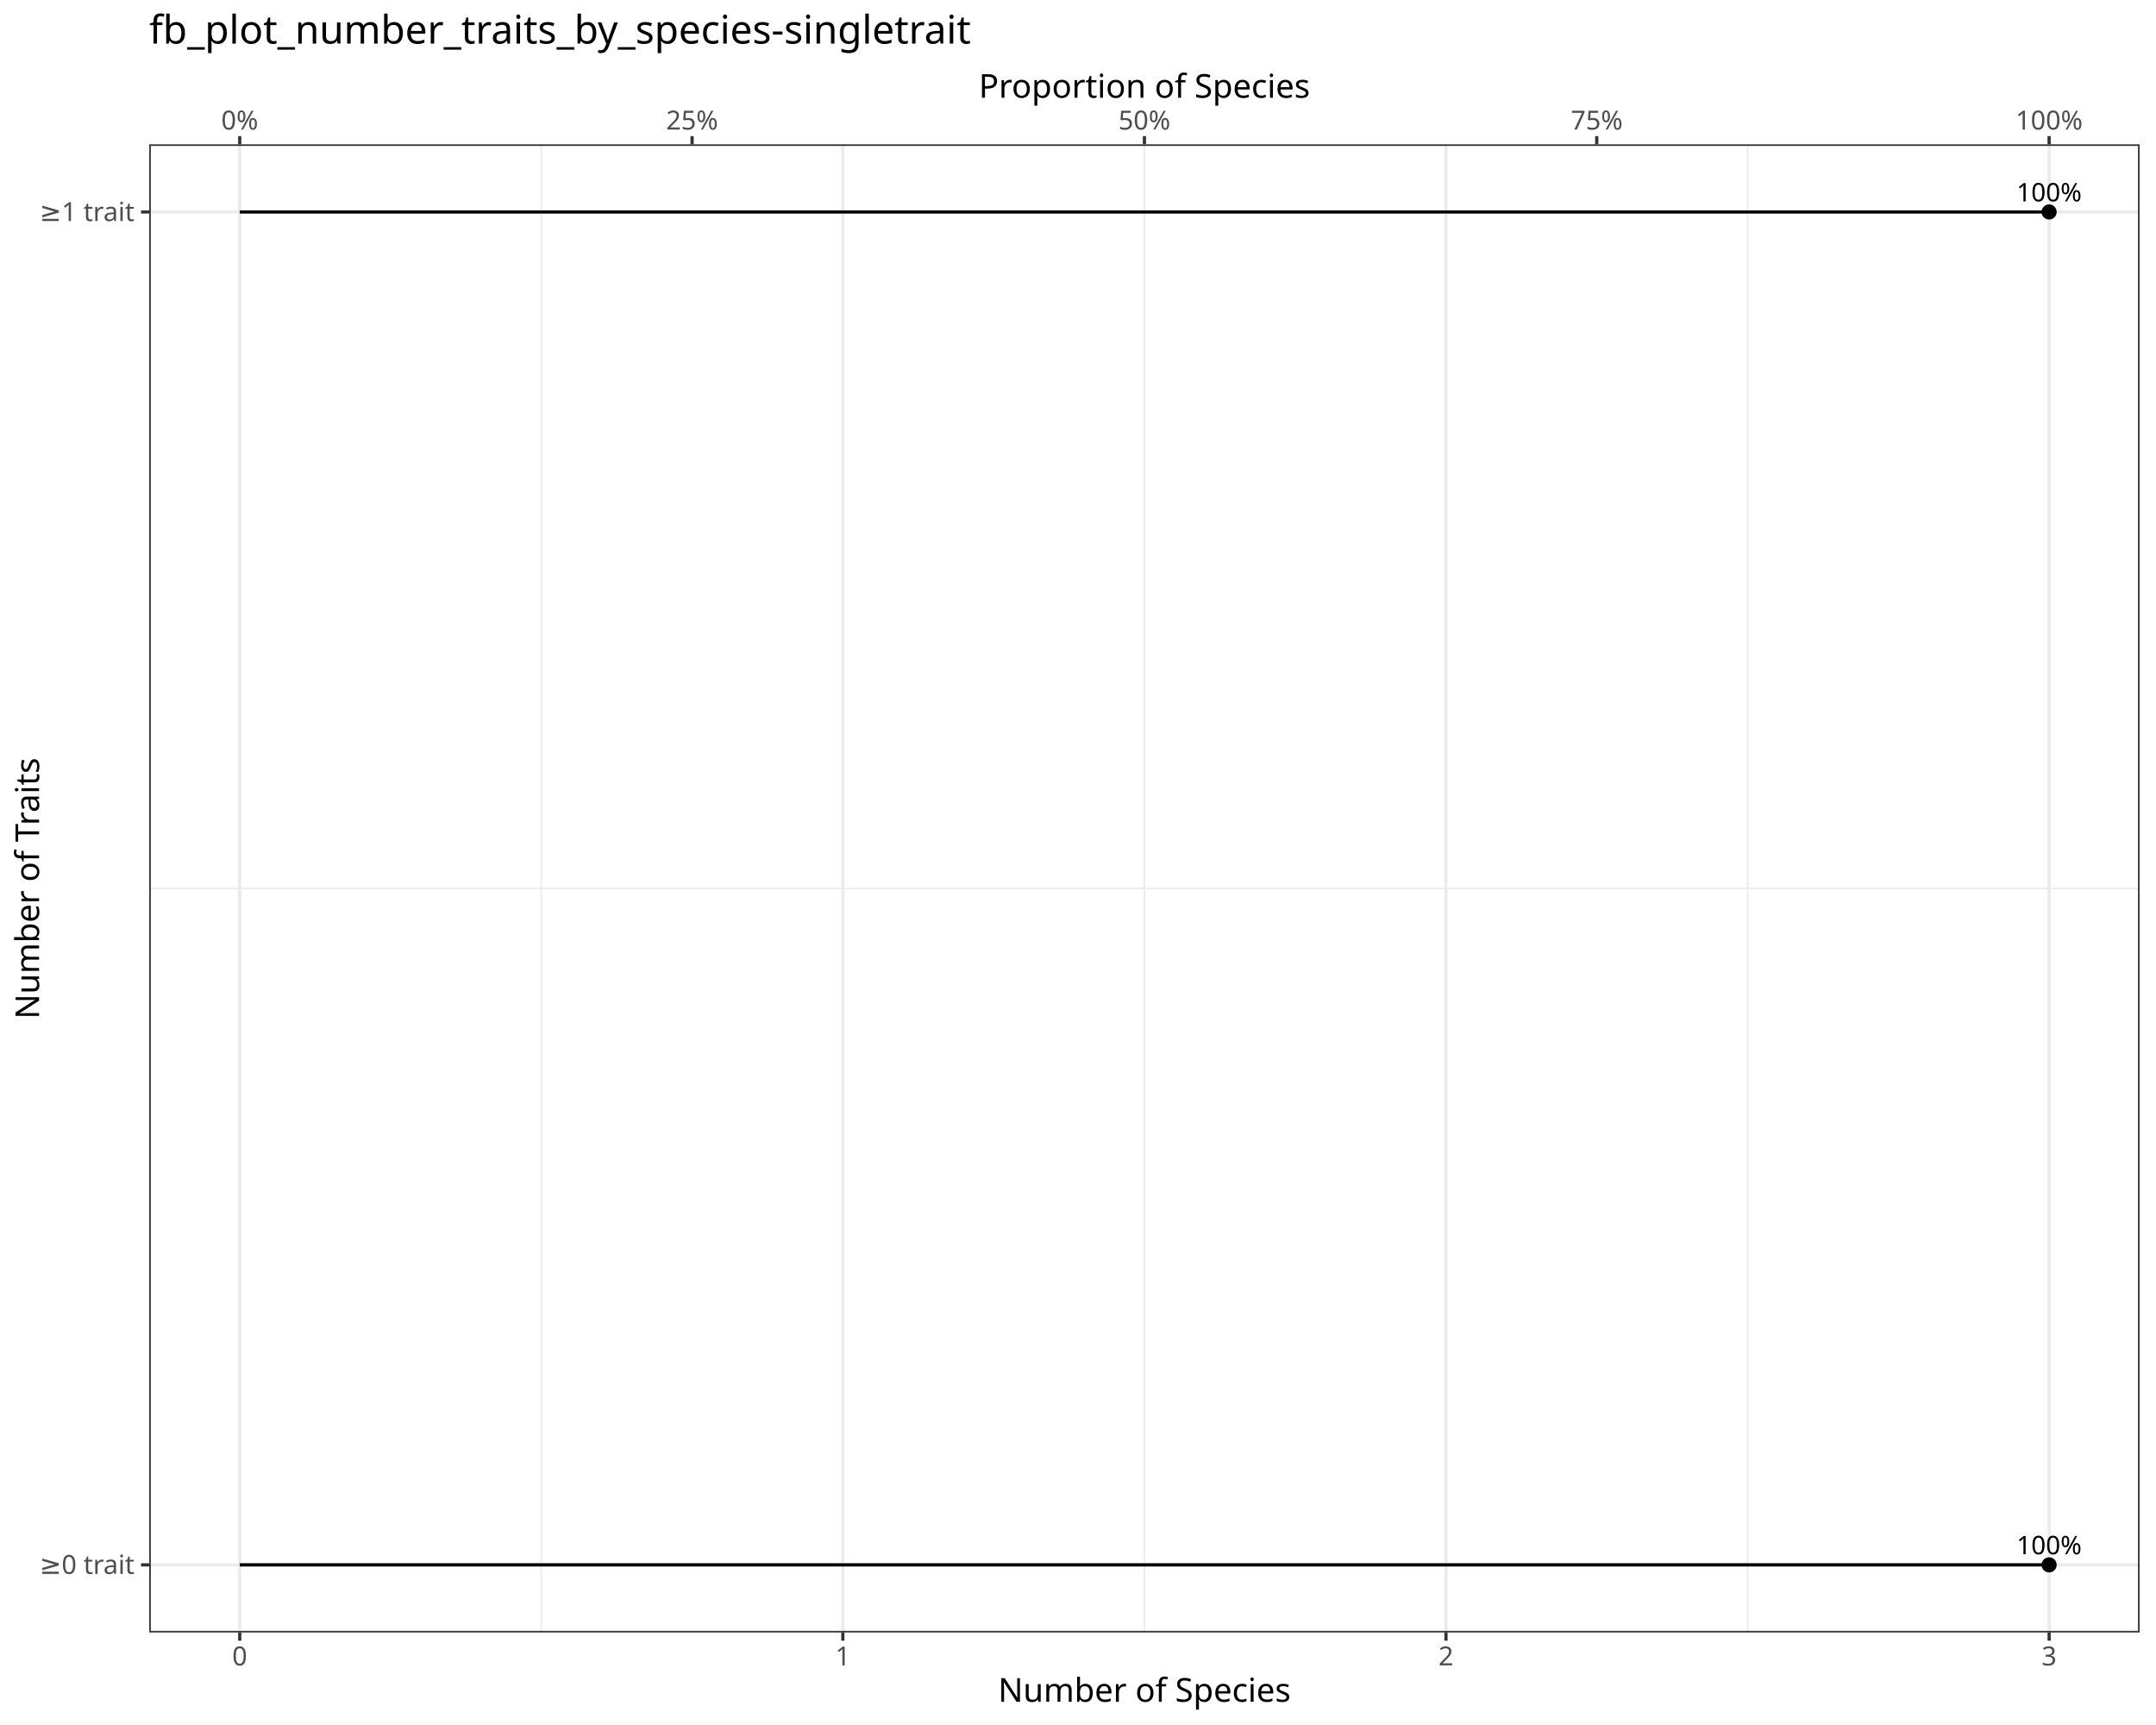
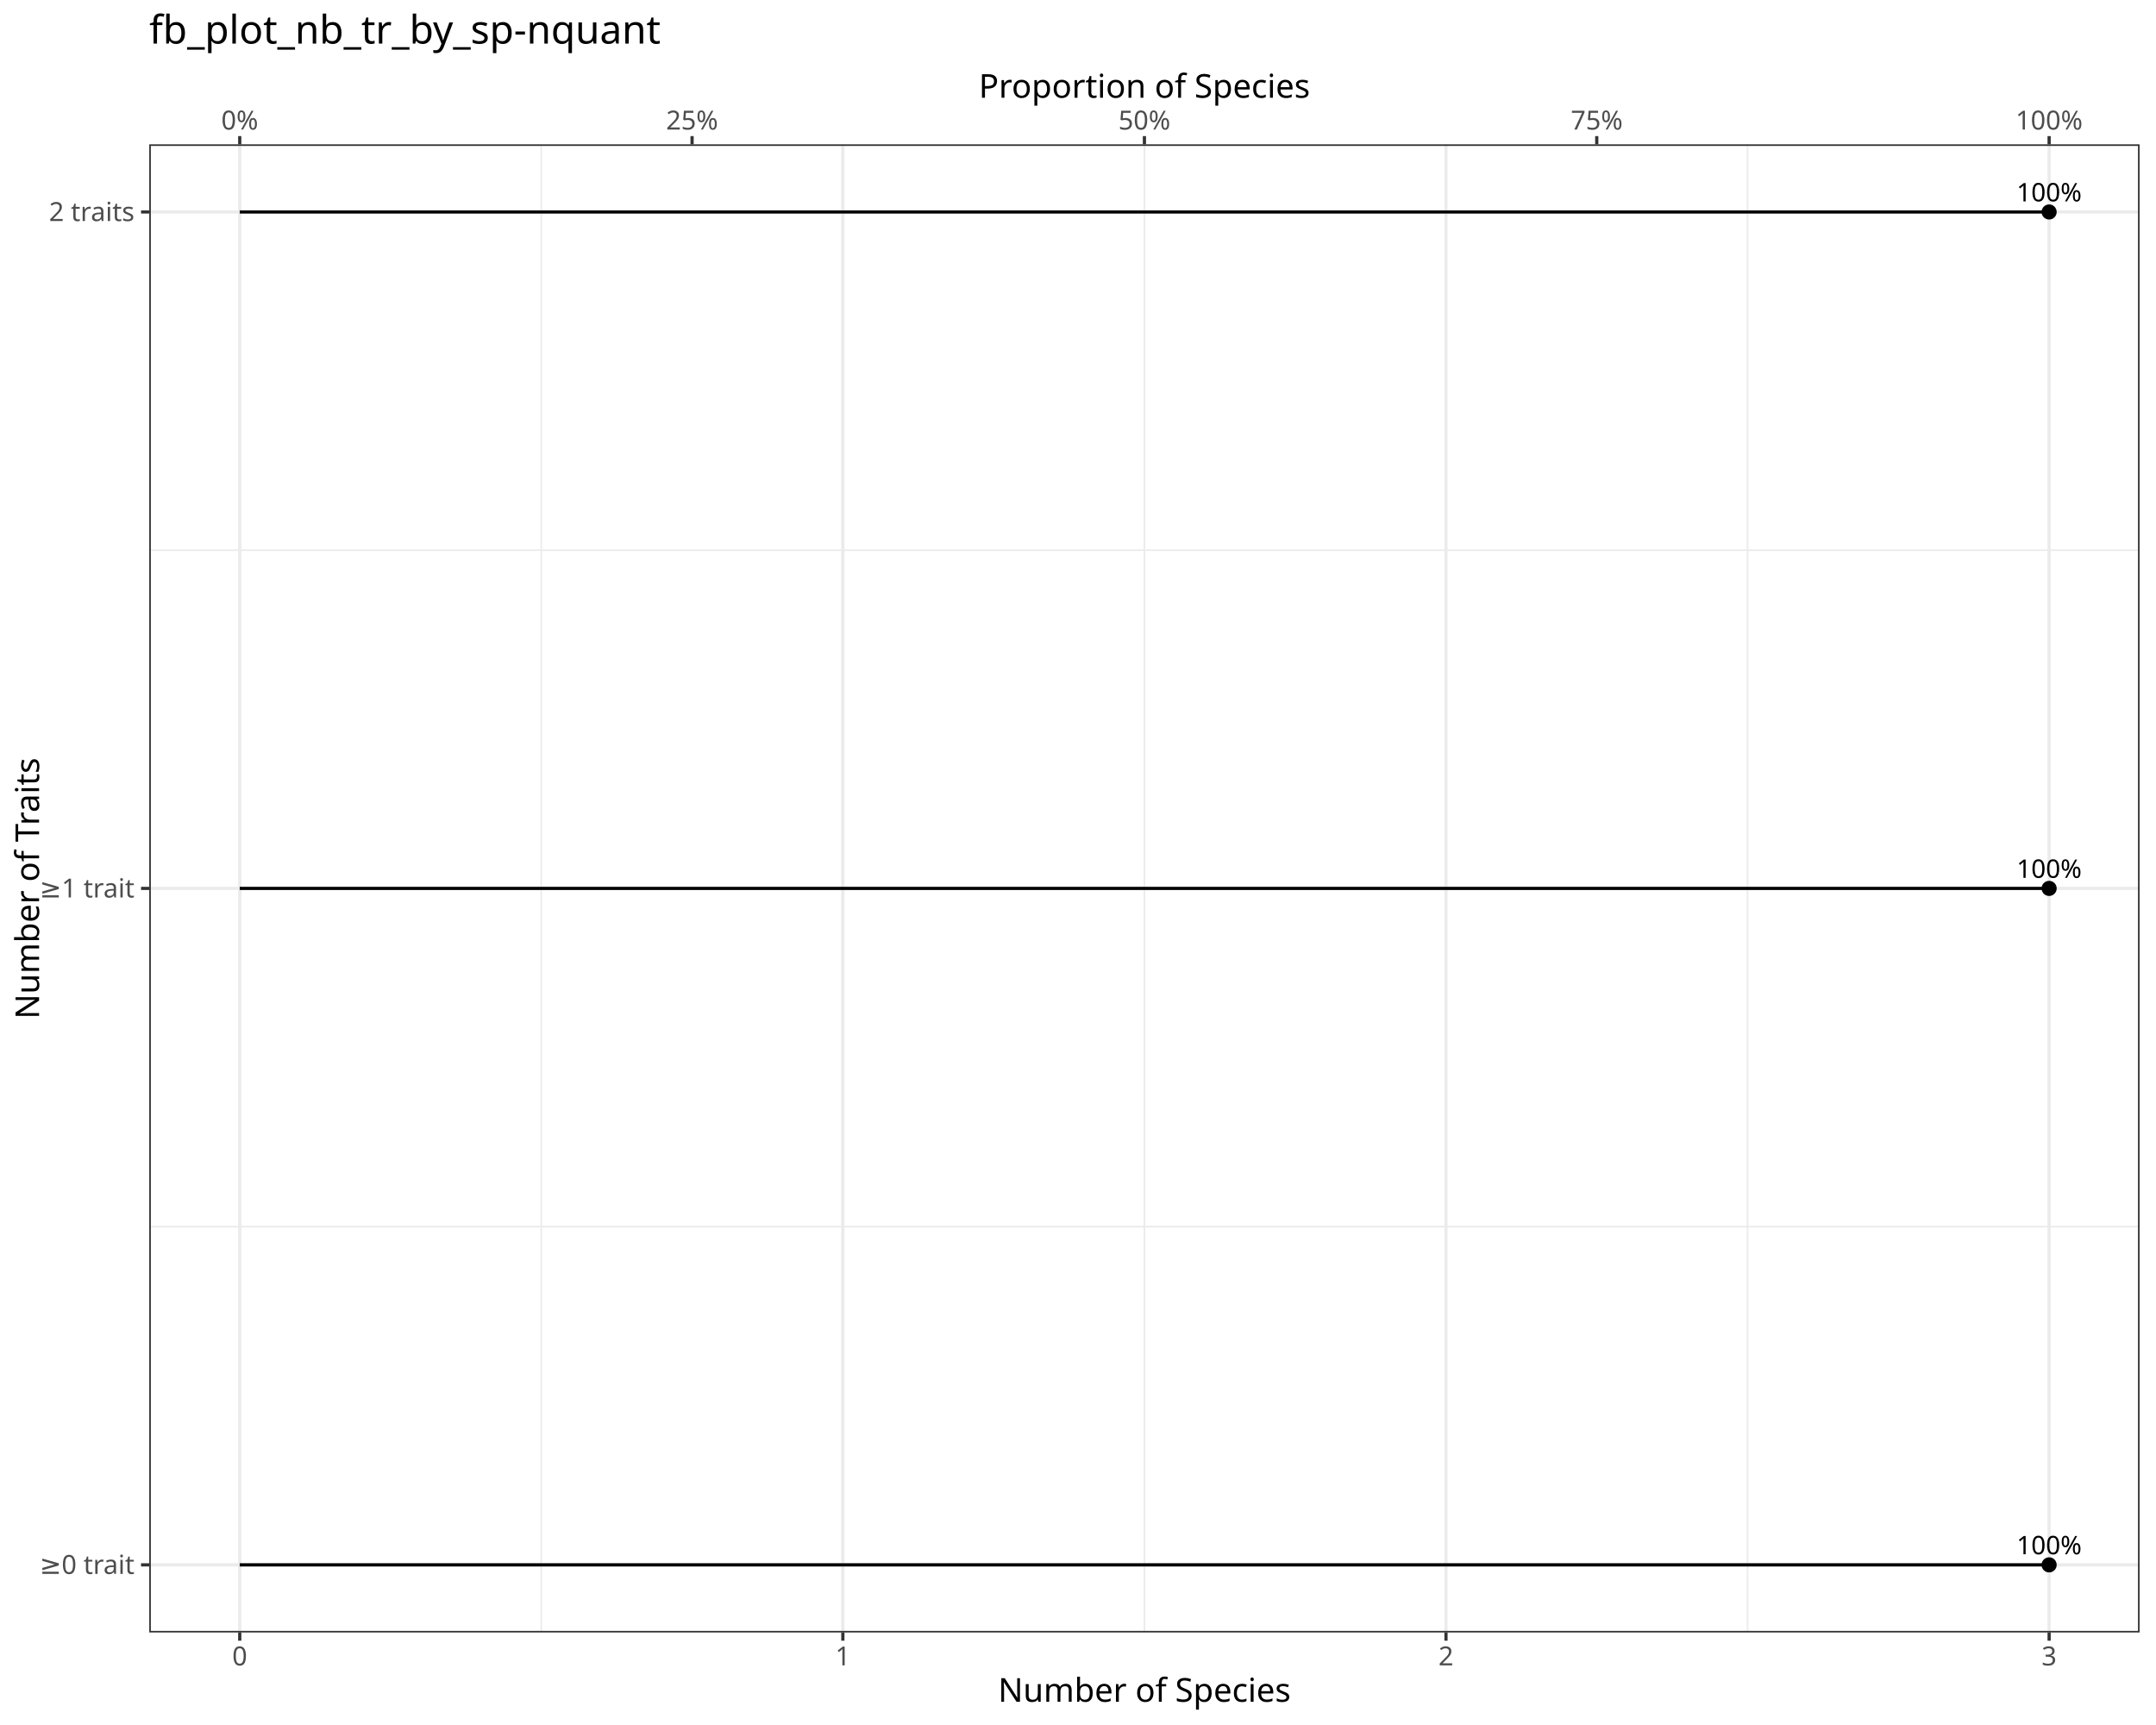
<svg xmlns="http://www.w3.org/2000/svg" class="svglite" data-engine-version="2.0" width="720.00pt" height="576.00pt" viewBox="0 0 720.00 576.00">
  <defs>
    <style type="text/css">
    .svglite line, .svglite polyline, .svglite polygon, .svglite path, .svglite rect, .svglite circle {
      fill: none;
      stroke: #000000;
      stroke-linecap: round;
      stroke-linejoin: round;
      stroke-miterlimit: 10.00;
    }
  </style>
  </defs>
  <rect width="100%" height="100%" style="stroke: none; fill: #FFFFFF;" />
  <defs>
    <clipPath id="cpMC4wMHw3MjAuMDB8MC4wMHw1NzYuMDA=">
      <rect x="0.00" y="0.00" width="720.00" height="576.00" />
    </clipPath>
  </defs>
  <g clip-path="url(#cpMC4wMHw3MjAuMDB8MC4wMHw1NzYuMDA=)">
    <rect x="0.00" y="0.00" width="720.00" height="576.00" style="stroke-width: 1.07; stroke: #FFFFFF; fill: #FFFFFF;" />
  </g>
  <defs>
    <clipPath id="cpNDkuODR8NzE0LjUyfDQ4LjE5fDU0NS4xMQ==">
      <rect x="49.84" y="48.19" width="664.68" height="496.92" />
    </clipPath>
  </defs>
  <g clip-path="url(#cpNDkuODR8NzE0LjUyfDQ4LjE5fDU0NS4xMQ==)">
    <rect x="49.84" y="48.19" width="664.68" height="496.92" style="stroke-width: 1.07; stroke: none; fill: #FFFFFF;" />
-     <polyline points="49.84,296.65 714.52,296.65 " style="stroke-width: 0.53; stroke: #EBEBEB; stroke-linecap: butt;" />
+     <polyline points="49.84,409.59 714.52,409.59 " style="stroke-width: 0.53; stroke: #EBEBEB; stroke-linecap: butt;" />
+     <polyline points="49.84,183.72 714.52,183.72 " style="stroke-width: 0.53; stroke: #EBEBEB; stroke-linecap: butt;" />
    <polyline points="180.76,545.11 180.76,48.19 " style="stroke-width: 0.53; stroke: #EBEBEB; stroke-linecap: butt;" />
    <polyline points="382.18,545.11 382.18,48.19 " style="stroke-width: 0.53; stroke: #EBEBEB; stroke-linecap: butt;" />
    <polyline points="583.60,545.11 583.60,48.19 " style="stroke-width: 0.53; stroke: #EBEBEB; stroke-linecap: butt;" />
    <polyline points="49.84,522.53 714.52,522.53 " style="stroke-width: 1.07; stroke: #EBEBEB; stroke-linecap: butt;" />
+     <polyline points="49.84,296.65 714.52,296.65 " style="stroke-width: 1.07; stroke: #EBEBEB; stroke-linecap: butt;" />
    <polyline points="49.84,70.78 714.52,70.78 " style="stroke-width: 1.07; stroke: #EBEBEB; stroke-linecap: butt;" />
    <polyline points="80.06,545.11 80.06,48.19 " style="stroke-width: 1.07; stroke: #EBEBEB; stroke-linecap: butt;" />
    <polyline points="281.47,545.11 281.47,48.19 " style="stroke-width: 1.07; stroke: #EBEBEB; stroke-linecap: butt;" />
    <polyline points="482.89,545.11 482.89,48.19 " style="stroke-width: 1.07; stroke: #EBEBEB; stroke-linecap: butt;" />
    <polyline points="684.31,545.11 684.31,48.19 " style="stroke-width: 1.07; stroke: #EBEBEB; stroke-linecap: butt;" />
    <circle cx="684.31" cy="522.53" r="2.17" style="stroke-width: 0.71; fill: #000000;" />
+     <circle cx="684.31" cy="296.65" r="2.17" style="stroke-width: 0.71; fill: #000000;" />
    <circle cx="684.31" cy="70.78" r="2.17" style="stroke-width: 0.71; fill: #000000;" />
    <line x1="80.06" y1="522.53" x2="684.31" y2="522.53" style="stroke-width: 1.07; stroke-linecap: butt;" />
+     <line x1="80.06" y1="296.65" x2="684.31" y2="296.65" style="stroke-width: 1.07; stroke-linecap: butt;" />
    <line x1="80.06" y1="70.78" x2="684.31" y2="70.78" style="stroke-width: 1.07; stroke-linecap: butt;" />
    <text x="684.31" y="519.00" text-anchor="middle" style="font-size: 8.54px; font-family: sans;" textLength="21.83px" lengthAdjust="spacingAndGlyphs">100%</text>
+     <text x="684.31" y="293.13" text-anchor="middle" style="font-size: 8.54px; font-family: sans;" textLength="21.83px" lengthAdjust="spacingAndGlyphs">100%</text>
    <text x="684.31" y="67.25" text-anchor="middle" style="font-size: 8.54px; font-family: sans;" textLength="21.83px" lengthAdjust="spacingAndGlyphs">100%</text>
    <rect x="49.84" y="48.19" width="664.68" height="496.92" style="stroke-width: 1.07; stroke: #333333;" />
  </g>
  <g clip-path="url(#cpMC4wMHw3MjAuMDB8MC4wMHw1NzYuMDA=)">
    <polyline points="80.06,45.45 80.06,48.19 " style="stroke-width: 1.07; stroke: #333333; stroke-linecap: butt;" />
    <polyline points="231.12,45.45 231.12,48.19 " style="stroke-width: 1.07; stroke: #333333; stroke-linecap: butt;" />
    <polyline points="382.18,45.45 382.18,48.19 " style="stroke-width: 1.07; stroke: #333333; stroke-linecap: butt;" />
    <polyline points="533.24,45.45 533.24,48.19 " style="stroke-width: 1.07; stroke: #333333; stroke-linecap: butt;" />
    <polyline points="684.31,45.45 684.31,48.19 " style="stroke-width: 1.07; stroke: #333333; stroke-linecap: butt;" />
    <text x="80.06" y="43.26" text-anchor="middle" style="font-size: 8.80px; fill: #4D4D4D; font-family: sans;" textLength="12.72px" lengthAdjust="spacingAndGlyphs">0%</text>
    <text x="231.12" y="43.26" text-anchor="middle" style="font-size: 8.80px; fill: #4D4D4D; font-family: sans;" textLength="17.61px" lengthAdjust="spacingAndGlyphs">25%</text>
    <text x="382.18" y="43.26" text-anchor="middle" style="font-size: 8.80px; fill: #4D4D4D; font-family: sans;" textLength="17.61px" lengthAdjust="spacingAndGlyphs">50%</text>
    <text x="533.24" y="43.26" text-anchor="middle" style="font-size: 8.80px; fill: #4D4D4D; font-family: sans;" textLength="17.61px" lengthAdjust="spacingAndGlyphs">75%</text>
    <text x="684.31" y="43.26" text-anchor="middle" style="font-size: 8.80px; fill: #4D4D4D; font-family: sans;" textLength="22.51px" lengthAdjust="spacingAndGlyphs">100%</text>
    <text x="44.91" y="525.55" text-anchor="end" style="font-size: 8.80px; fill: #4D4D4D; font-family: sans;" textLength="26.84px" lengthAdjust="spacingAndGlyphs">≥0 trait</text>
-     <text x="44.91" y="73.81" text-anchor="end" style="font-size: 8.80px; fill: #4D4D4D; font-family: sans;" textLength="26.84px" lengthAdjust="spacingAndGlyphs">≥1 trait</text>
+     <text x="44.91" y="299.68" text-anchor="end" style="font-size: 8.80px; fill: #4D4D4D; font-family: sans;" textLength="26.84px" lengthAdjust="spacingAndGlyphs">≥1 trait</text>
+     <text x="44.91" y="73.81" text-anchor="end" style="font-size: 8.80px; fill: #4D4D4D; font-family: sans;" textLength="26.41px" lengthAdjust="spacingAndGlyphs">2 traits</text>
    <polyline points="47.10,522.53 49.84,522.53 " style="stroke-width: 1.07; stroke: #333333; stroke-linecap: butt;" />
+     <polyline points="47.10,296.65 49.84,296.65 " style="stroke-width: 1.07; stroke: #333333; stroke-linecap: butt;" />
    <polyline points="47.10,70.78 49.84,70.78 " style="stroke-width: 1.07; stroke: #333333; stroke-linecap: butt;" />
    <polyline points="80.06,547.85 80.06,545.11 " style="stroke-width: 1.07; stroke: #333333; stroke-linecap: butt;" />
    <polyline points="281.47,547.85 281.47,545.11 " style="stroke-width: 1.07; stroke: #333333; stroke-linecap: butt;" />
    <polyline points="482.89,547.85 482.89,545.11 " style="stroke-width: 1.07; stroke: #333333; stroke-linecap: butt;" />
    <polyline points="684.31,547.85 684.31,545.11 " style="stroke-width: 1.07; stroke: #333333; stroke-linecap: butt;" />
    <text x="80.06" y="556.10" text-anchor="middle" style="font-size: 8.80px; fill: #4D4D4D; font-family: sans;" textLength="4.89px" lengthAdjust="spacingAndGlyphs">0</text>
    <text x="281.47" y="556.10" text-anchor="middle" style="font-size: 8.80px; fill: #4D4D4D; font-family: sans;" textLength="4.89px" lengthAdjust="spacingAndGlyphs">1</text>
    <text x="482.89" y="556.10" text-anchor="middle" style="font-size: 8.80px; fill: #4D4D4D; font-family: sans;" textLength="4.89px" lengthAdjust="spacingAndGlyphs">2</text>
    <text x="684.31" y="556.10" text-anchor="middle" style="font-size: 8.80px; fill: #4D4D4D; font-family: sans;" textLength="4.89px" lengthAdjust="spacingAndGlyphs">3</text>
    <text x="382.18" y="32.64" text-anchor="middle" style="font-size: 11.00px; font-family: sans;" textLength="105.18px" lengthAdjust="spacingAndGlyphs">Proportion of Species</text>
    <text x="382.18" y="568.24" text-anchor="middle" style="font-size: 11.00px; font-family: sans;" textLength="93.56px" lengthAdjust="spacingAndGlyphs">Number of Species</text>
    <text transform="translate(13.05,296.65) rotate(-90)" text-anchor="middle" style="font-size: 11.00px; font-family: sans;" textLength="81.92px" lengthAdjust="spacingAndGlyphs">Number of Traits</text>
-     <text x="49.84" y="14.56" style="font-size: 13.20px; font-family: sans;" textLength="261.98px" lengthAdjust="spacingAndGlyphs">fb_plot_number_traits_by_species-singletrait</text>
+     <text x="49.84" y="14.56" style="font-size: 13.20px; font-family: sans;" textLength="164.41px" lengthAdjust="spacingAndGlyphs">fb_plot_nb_tr_by_sp-nquant</text>
  </g>
</svg>
